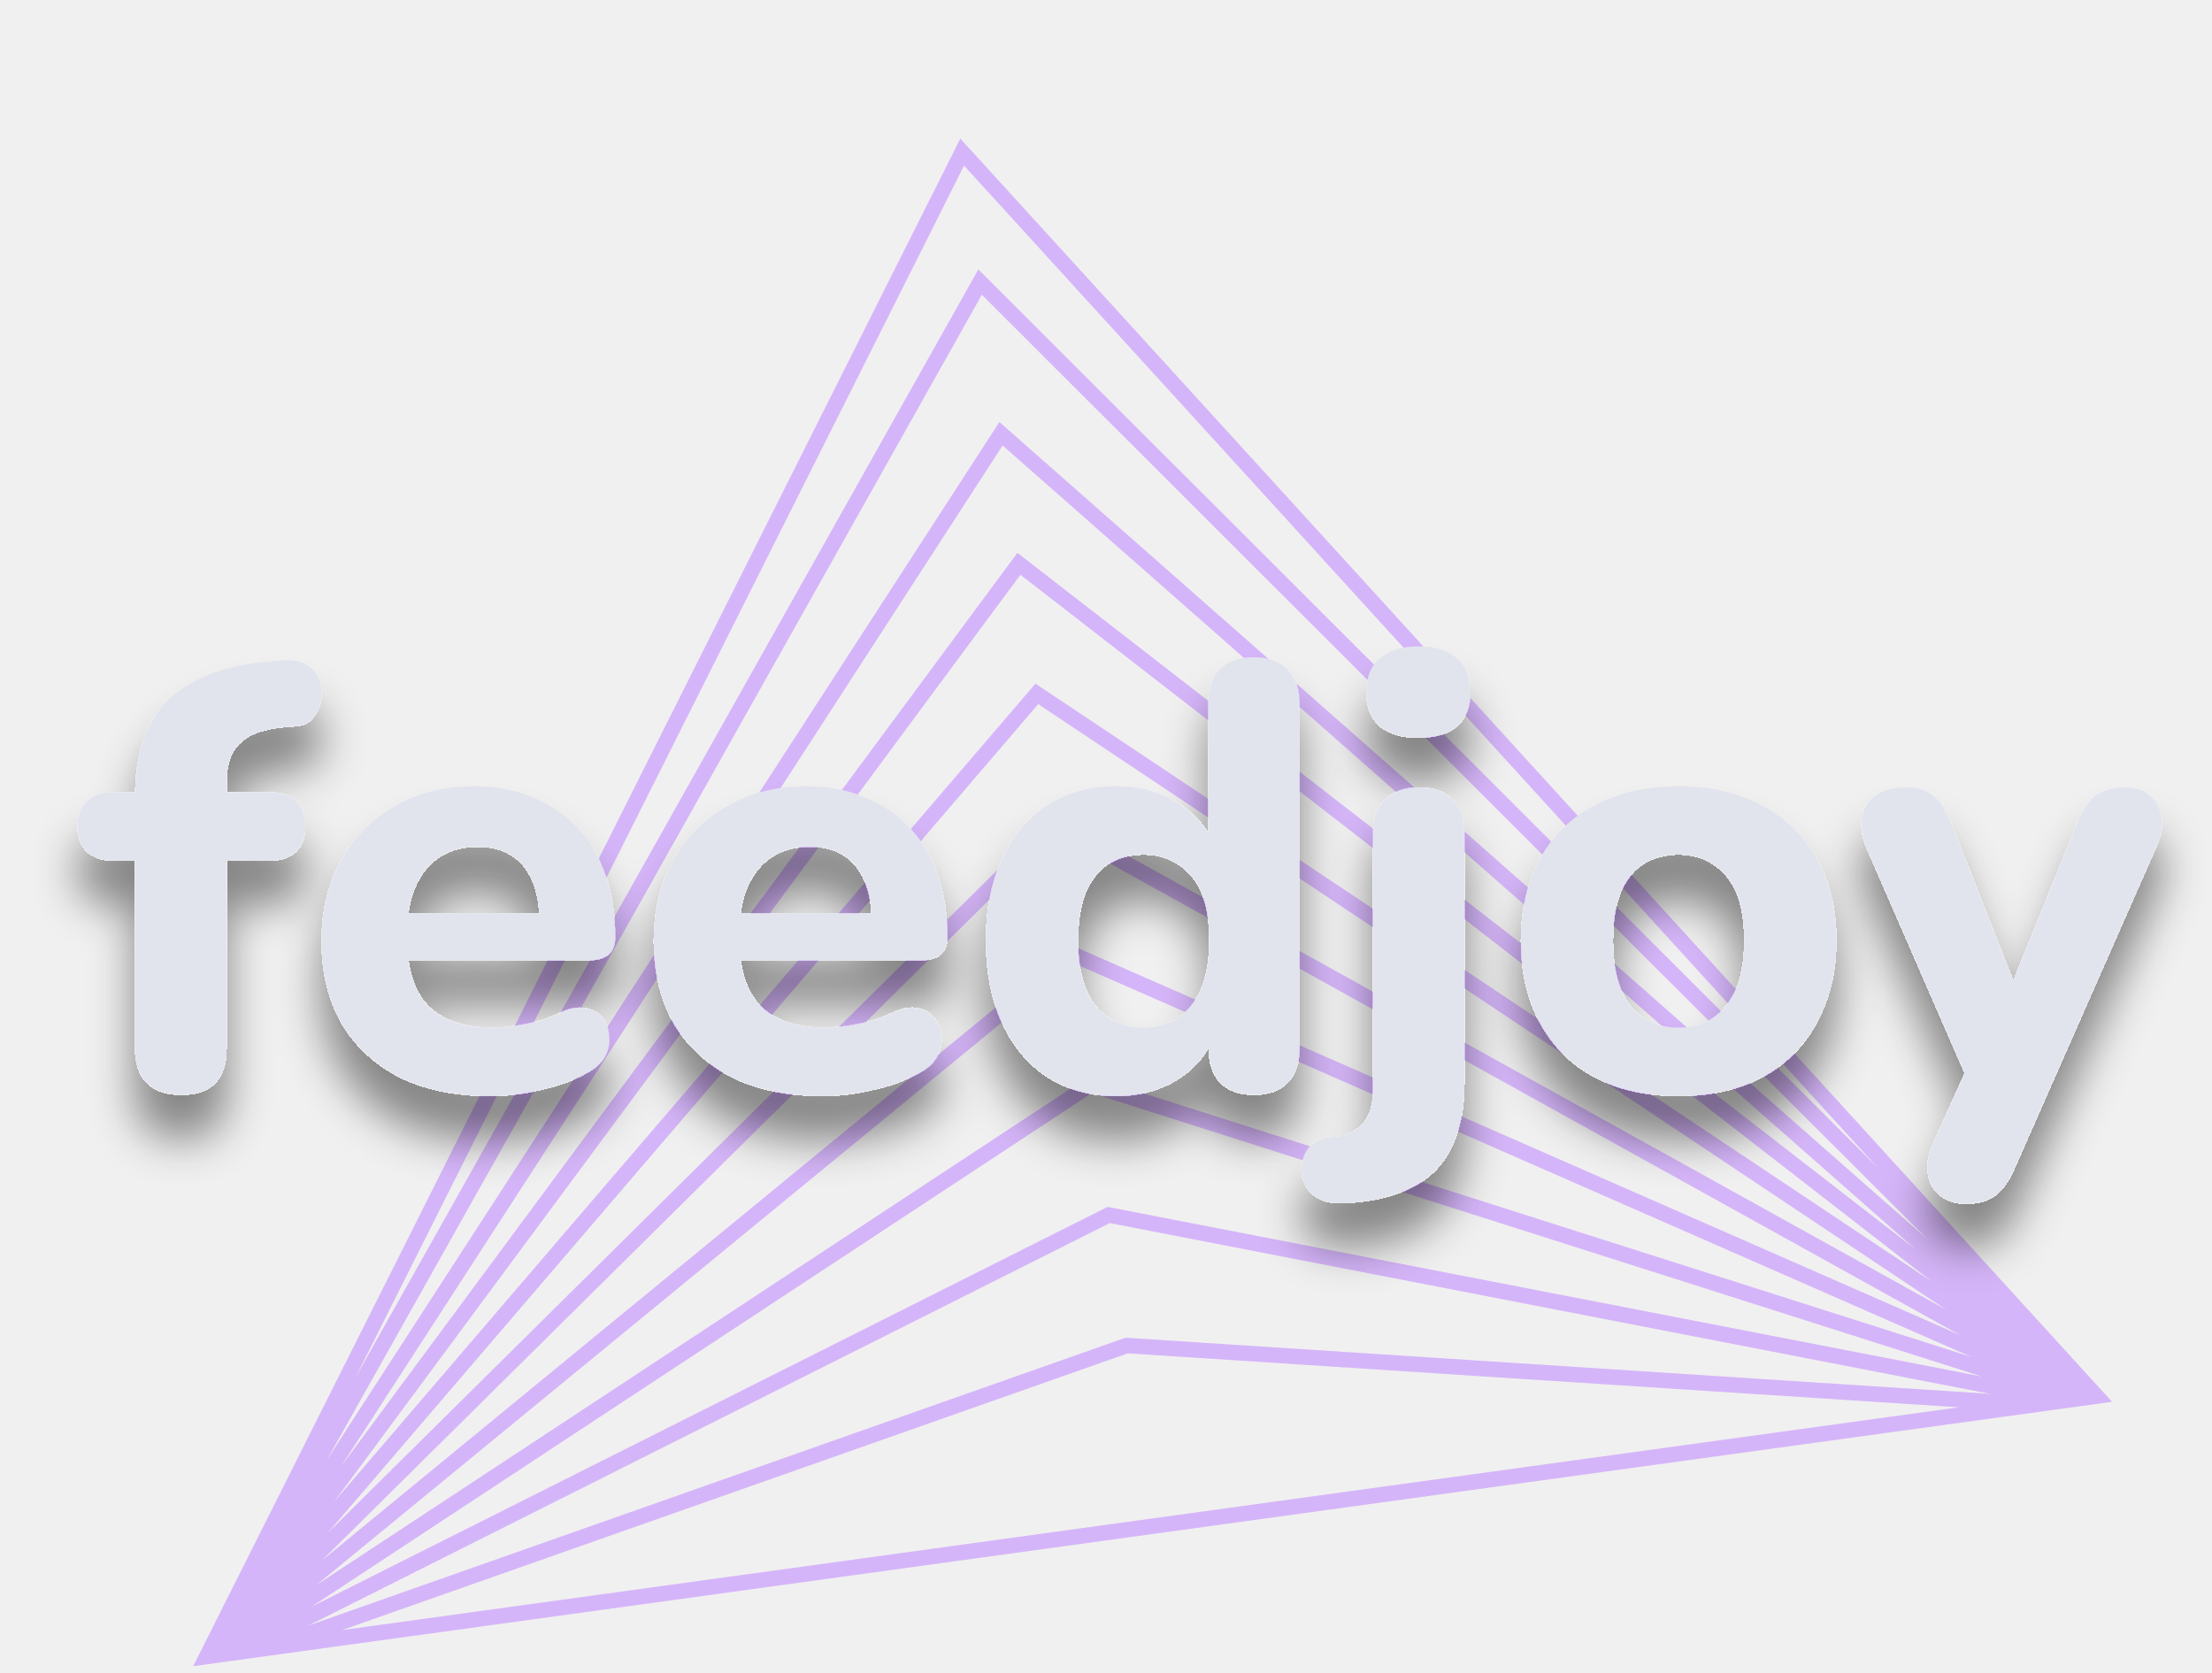
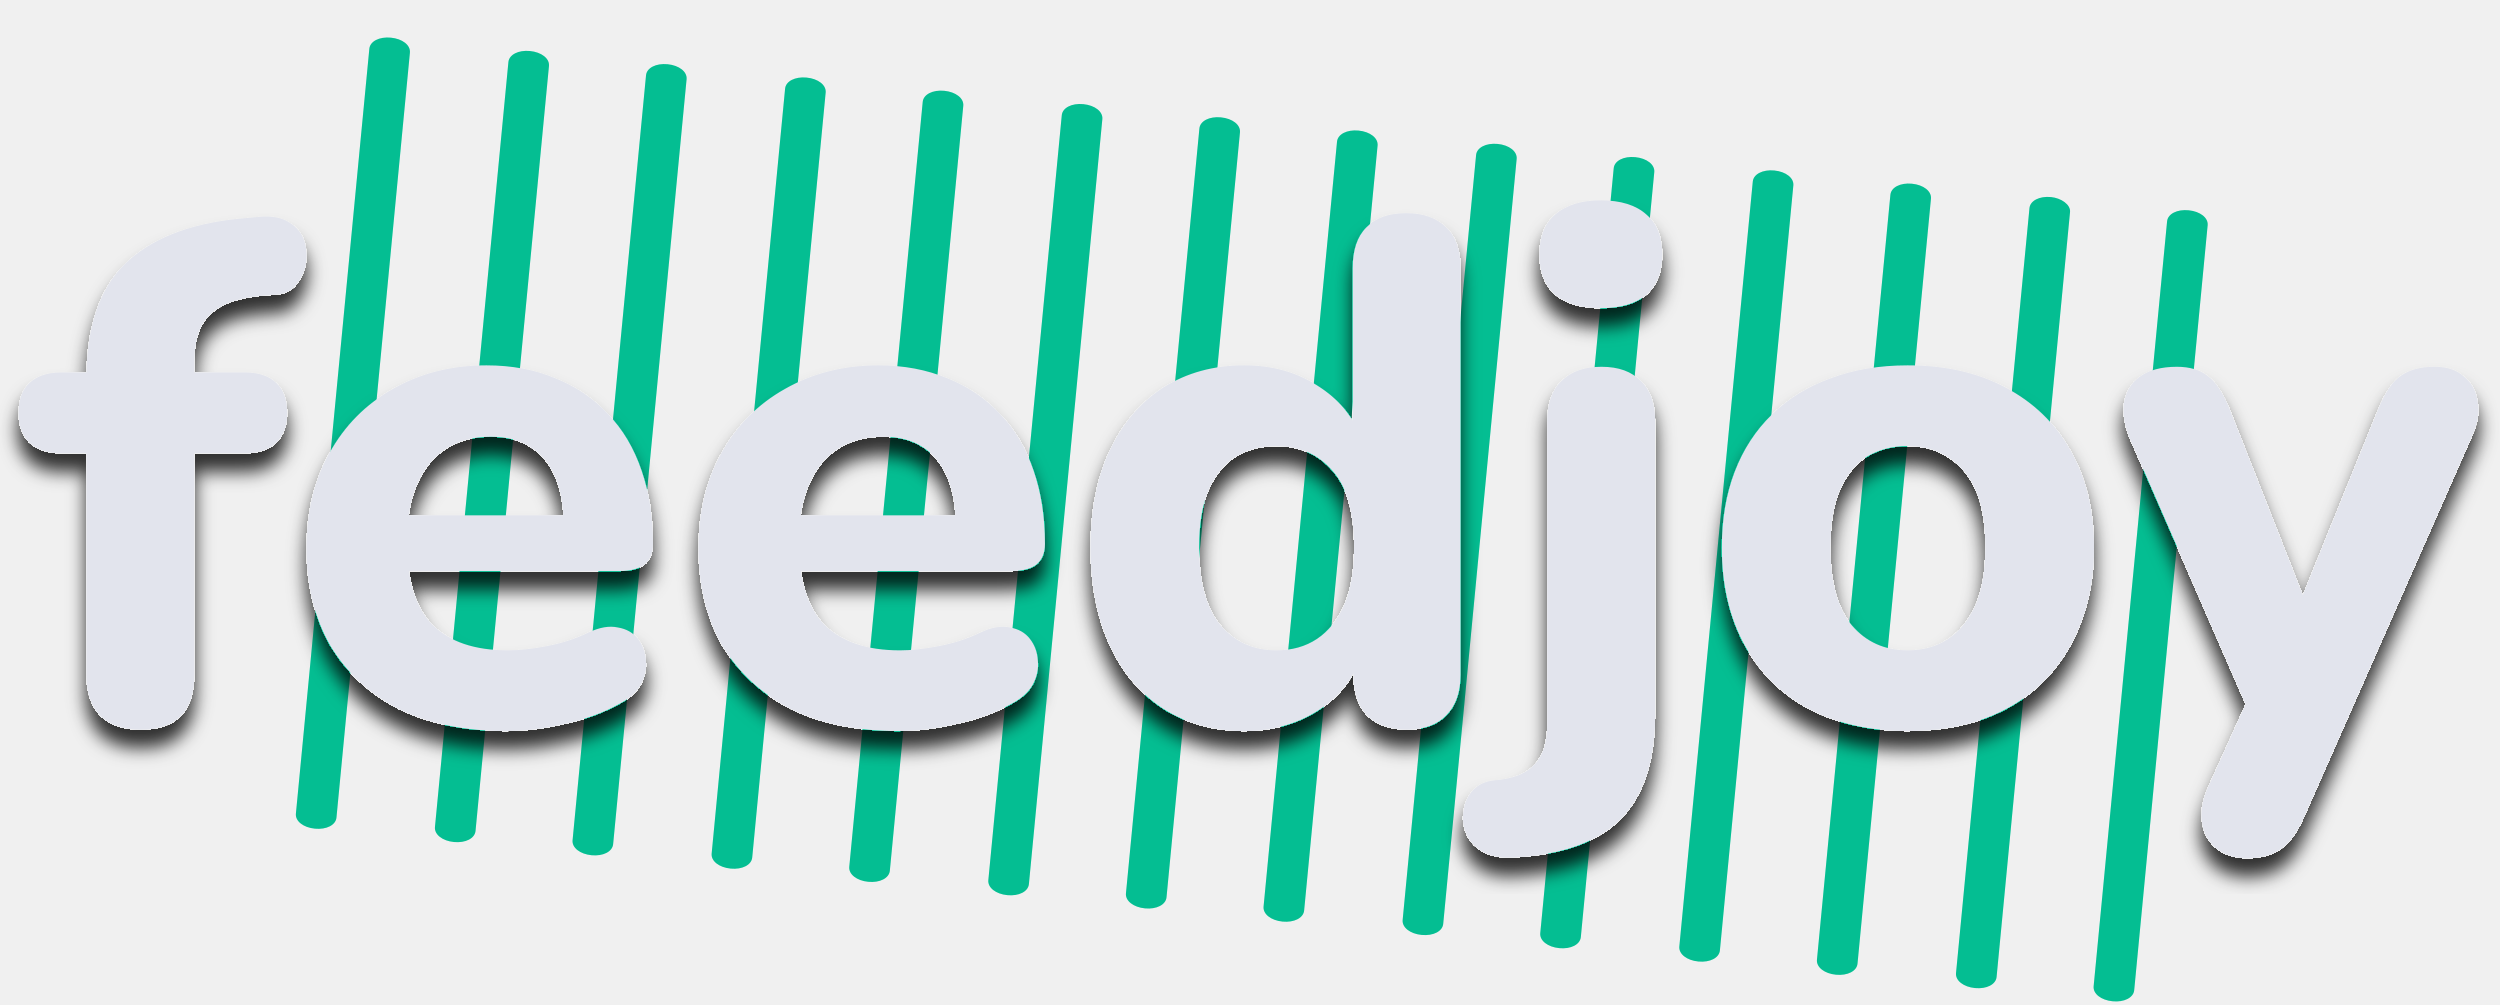
- <svg xmlns="http://www.w3.org/2000/svg" width="100%" height="100%" viewBox="0 0 201 152" fill="none">
-   <g clip-path="url(#clip0_27_7)">
-     <path fill-rule="evenodd" clip-rule="evenodd" d="M87.264 12.599L17.56 151.413L191.913 127.389L87.264 12.599ZM178.02 127.89L31.07 148.139L102.474 122.985L178.02 127.89ZM28.003 147.735L102.279 121.569L180.864 126.671L100.843 111.147L28.003 147.735ZM99.215 99.331L28.3 146.019L100.641 109.682L180.114 125.1L99.215 99.331ZM28.708 144.074L99.003 97.794L179.195 123.338L97.589 87.534L28.708 144.074ZM95.966 75.752L29.198 141.86L97.365 85.906L178.124 121.339L95.966 75.752ZM29.746 139.348L95.727 74.019L176.917 119.068L94.344 63.984L29.746 139.348ZM92.724 52.227L30.331 136.514L94.089 62.131L175.588 116.499L92.724 52.227ZM30.935 133.345L92.451 50.243L174.149 113.611L91.105 40.479L30.935 133.345ZM89.218 26.782L29.68 132.707L90.813 38.356L175.185 112.657L89.218 26.782ZM32.252 125.275L88.902 24.487L170.699 106.198L87.601 15.047L32.252 125.275Z" fill="#C58FFF" fill-opacity="0.51" />
-     <path fill-rule="evenodd" clip-rule="evenodd" d="M87.264 12.599L17.56 151.413L191.913 127.389L87.264 12.599ZM178.02 127.89L31.07 148.139L102.474 122.985L178.02 127.89ZM28.003 147.735L102.279 121.569L180.864 126.671L100.843 111.147L28.003 147.735ZM99.215 99.331L28.3 146.019L100.641 109.682L180.114 125.1L99.215 99.331ZM28.708 144.074L99.003 97.794L179.195 123.338L97.589 87.534L28.708 144.074ZM95.966 75.752L29.198 141.86L97.365 85.906L178.124 121.339L95.966 75.752ZM29.746 139.348L95.727 74.019L176.917 119.068L94.344 63.984L29.746 139.348ZM92.724 52.227L30.331 136.514L94.089 62.131L175.588 116.499L92.724 52.227ZM30.935 133.345L92.451 50.243L174.149 113.611L91.105 40.479L30.935 133.345ZM89.218 26.782L29.68 132.707L90.813 38.356L175.185 112.657L89.218 26.782ZM32.252 125.275L88.902 24.487L170.699 106.198L87.601 15.047L32.252 125.275Z" fill="#C58FFF" fill-opacity="0.2" />
+ <svg xmlns="http://www.w3.org/2000/svg" width="100%" height="100%" viewBox="0 0 560 225" fill="none">
+   <g clip-path="url(#clip0_30_815)">
+     <path d="M494.513 50.457L478.06 221.805C477.9 223.473 475.833 224.537 473.237 224.287C470.641 224.038 468.815 222.601 468.975 220.933L485.427 49.584C485.587 47.917 487.654 46.853 490.25 47.102C492.846 47.352 494.673 48.789 494.513 50.457Z" fill="#05EEB6" />
+     <path d="M494.513 50.457L478.06 221.805C477.9 223.473 475.833 224.537 473.237 224.287C470.641 224.038 468.815 222.601 468.975 220.933L485.427 49.584C485.587 47.917 487.654 46.853 490.25 47.102C492.846 47.352 494.673 48.789 494.513 50.457Z" fill="black" fill-opacity="0.2" />
+     <path d="M463.686 47.497L447.234 218.845C447.074 220.513 445.007 221.577 442.411 221.327C439.815 221.078 437.988 219.641 438.148 217.973L454.601 46.624C454.761 44.957 456.828 43.893 459.424 44.142C461.695 44.361 463.847 45.829 463.686 47.497Z" fill="#05EEB6" />
+     <path d="M463.686 47.497L447.234 218.845C447.074 220.513 445.007 221.577 442.411 221.327C439.815 221.078 437.988 219.641 438.148 217.973L454.601 46.624C454.761 44.957 456.828 43.893 459.424 44.142C461.695 44.361 463.847 45.829 463.686 47.497Z" fill="black" fill-opacity="0.2" />
+     <path d="M432.535 44.506L416.082 215.854C415.922 217.522 413.855 218.586 411.259 218.336C408.663 218.087 406.837 216.649 406.997 214.982L423.449 43.633C423.609 41.966 425.676 40.902 428.272 41.151C430.868 41.401 432.695 42.838 432.535 44.506Z" fill="#05EEB6" />
+     <path d="M432.535 44.506L416.082 215.854C415.922 217.522 413.855 218.586 411.259 218.336C408.663 218.087 406.837 216.649 406.997 214.982L423.449 43.633C423.609 41.966 425.676 40.902 428.272 41.151C430.868 41.401 432.695 42.838 432.535 44.506Z" fill="black" fill-opacity="0.2" />
+     <path d="M401.708 41.546L385.256 212.894C385.096 214.562 383.029 215.626 380.433 215.376C377.837 215.127 376.01 213.689 376.17 212.022L392.623 40.673C392.783 39.006 394.85 37.942 397.446 38.191C400.042 38.441 401.869 39.878 401.708 41.546Z" fill="#05EEB6" />
+     <path d="M401.708 41.546L385.256 212.894C385.096 214.562 383.029 215.626 380.433 215.376C377.837 215.127 376.01 213.689 376.17 212.022L392.623 40.673C392.783 39.006 394.85 37.942 397.446 38.191C400.042 38.441 401.869 39.878 401.708 41.546Z" fill="black" fill-opacity="0.2" />
+     <path d="M370.558 38.555L354.106 209.903C353.946 211.571 351.879 212.635 349.283 212.385C346.687 212.136 344.86 210.699 345.02 209.031L361.473 37.682C361.633 36.015 363.7 34.951 366.296 35.2C368.892 35.45 370.719 36.887 370.558 38.555Z" fill="#05EEB6" />
+     <path d="M370.558 38.555L354.106 209.903C353.946 211.571 351.879 212.635 349.283 212.385C346.687 212.136 344.86 210.699 345.02 209.031L361.473 37.682C361.633 36.015 363.7 34.951 366.296 35.2C368.892 35.45 370.719 36.887 370.558 38.555Z" fill="black" fill-opacity="0.2" />
+     <path d="M339.732 35.595L323.279 206.943C323.119 208.611 321.052 209.675 318.456 209.425C315.86 209.176 314.033 207.739 314.193 206.071L330.646 34.722C330.806 33.055 332.873 31.991 335.469 32.24C338.065 32.49 339.892 33.927 339.732 35.595Z" fill="#05EEB6" />
+     <path d="M339.732 35.595L323.279 206.943C323.119 208.611 321.052 209.675 318.456 209.425C315.86 209.176 314.033 207.739 314.193 206.071L330.646 34.722C330.806 33.055 332.873 31.991 335.469 32.24C338.065 32.49 339.892 33.927 339.732 35.595Z" fill="black" fill-opacity="0.2" />
+     <path d="M308.579 32.604L292.126 203.952C291.966 205.62 289.899 206.684 287.303 206.434C284.707 206.185 282.88 204.747 283.04 203.08L299.493 31.731C299.653 30.064 301.72 29 304.316 29.249C306.912 29.498 308.739 30.936 308.579 32.604Z" fill="#05EEB6" />
+     <path d="M308.579 32.604L292.126 203.952C291.966 205.62 289.899 206.684 287.303 206.434C284.707 206.185 282.88 204.747 283.04 203.08L299.493 31.731C299.653 30.064 301.72 29 304.316 29.249C306.912 29.498 308.739 30.936 308.579 32.604Z" fill="black" fill-opacity="0.2" />
+     <path d="M277.752 29.644L261.299 200.992C261.139 202.66 259.072 203.724 256.476 203.474C253.88 203.225 252.053 201.787 252.213 200.12L268.666 28.771C268.826 27.104 270.893 26.04 273.489 26.289C276.085 26.538 277.912 27.976 277.752 29.644Z" fill="#05EEB6" />
+     <path d="M277.752 29.644L261.299 200.992C261.139 202.66 259.072 203.724 256.476 203.474C253.88 203.225 252.053 201.787 252.213 200.12L268.666 28.771C268.826 27.104 270.893 26.04 273.489 26.289C276.085 26.538 277.912 27.976 277.752 29.644Z" fill="black" fill-opacity="0.2" />
+     <path d="M246.925 26.684L230.473 198.032C230.312 199.7 228.245 200.764 225.649 200.514C223.054 200.265 221.227 198.827 221.387 197.16L237.839 25.811C238 24.144 240.067 23.08 242.663 23.329C245.258 23.578 247.085 25.016 246.925 26.684Z" fill="#05EEB6" />
+     <path d="M246.925 26.684L230.473 198.032C230.312 199.7 228.245 200.764 225.649 200.514C223.054 200.265 221.227 198.827 221.387 197.16L237.839 25.811C238 24.144 240.067 23.08 242.663 23.329C245.258 23.578 247.085 25.016 246.925 26.684Z" fill="black" fill-opacity="0.2" />
+     <path d="M215.775 23.693L199.323 195.041C199.163 196.709 197.095 197.773 194.5 197.523C191.904 197.274 190.077 195.836 190.237 194.169L206.69 22.82C206.85 21.153 208.917 20.089 211.513 20.338C214.109 20.588 215.935 22.025 215.775 23.693Z" fill="#05EEB6" />
+     <path d="M215.775 23.693L199.323 195.041C199.163 196.709 197.095 197.773 194.5 197.523C191.904 197.274 190.077 195.836 190.237 194.169L206.69 22.82C206.85 21.153 208.917 20.089 211.513 20.338C214.109 20.588 215.935 22.025 215.775 23.693Z" fill="black" fill-opacity="0.2" />
+     <path d="M184.949 20.733L168.496 192.081C168.336 193.749 166.269 194.813 163.673 194.563C161.077 194.314 159.25 192.877 159.41 191.209L175.863 19.86C176.023 18.193 178.09 17.129 180.686 17.378C183.282 17.628 185.109 19.065 184.949 20.733Z" fill="#05EEB6" />
+     <path d="M184.949 20.733L168.496 192.081C168.336 193.749 166.269 194.813 163.673 194.563C161.077 194.314 159.25 192.877 159.41 191.209L175.863 19.86C176.023 18.193 178.09 17.129 180.686 17.378C183.282 17.628 185.109 19.065 184.949 20.733Z" fill="black" fill-opacity="0.2" />
+     <path d="M153.796 17.742L137.343 189.09C137.183 190.758 135.116 191.821 132.52 191.572C129.924 191.323 128.097 189.885 128.257 188.218L144.71 16.869C144.87 15.202 146.937 14.138 149.533 14.387C152.129 14.636 153.956 16.074 153.796 17.742Z" fill="#05EEB6" />
+     <path d="M153.796 17.742L137.343 189.09C137.183 190.758 135.116 191.821 132.52 191.572C129.924 191.323 128.097 189.885 128.257 188.218L144.71 16.869C144.87 15.202 146.937 14.138 149.533 14.387C152.129 14.636 153.956 16.074 153.796 17.742Z" fill="black" fill-opacity="0.2" />
+     <path d="M122.969 14.782L106.516 186.13C106.356 187.798 104.289 188.862 101.693 188.612C99.097 188.363 97.27 186.925 97.43 185.258L113.883 13.909C114.043 12.242 116.11 11.178 118.706 11.427C121.302 11.676 123.129 13.114 122.969 14.782Z" fill="#05EEB6" />
+     <path d="M122.969 14.782L106.516 186.13C106.356 187.798 104.289 188.862 101.693 188.612C99.097 188.363 97.27 186.925 97.43 185.258L113.883 13.909C114.043 12.242 116.11 11.178 118.706 11.427C121.302 11.676 123.129 13.114 122.969 14.782Z" fill="black" fill-opacity="0.2" />
+     <path d="M91.819 11.791L75.366 183.139C75.206 184.807 73.139 185.871 70.543 185.621C67.947 185.372 66.12 183.934 66.28 182.267L82.733 10.918C82.893 9.251 84.96 8.187 87.556 8.436C90.152 8.685 91.979 10.123 91.819 11.791Z" fill="#05EEB6" />
+     <path d="M91.819 11.791L75.366 183.139C75.206 184.807 73.139 185.871 70.543 185.621C67.947 185.372 66.12 183.934 66.28 182.267L82.733 10.918C82.893 9.251 84.96 8.187 87.556 8.436C90.152 8.685 91.979 10.123 91.819 11.791Z" fill="black" fill-opacity="0.2" />
  </g>
-   <g filter="url(#filter0_d_27_7)">
-     <path d="M16.46 99.495C15.103 99.495 14.058 99.128 13.325 98.395C12.628 97.662 12.28 96.617 12.28 95.26V78.21H10.3C9.273 78.21 8.467 77.935 7.88 77.385C7.33 76.835 7.055 76.083 7.055 75.13C7.055 74.103 7.33 73.333 7.88 72.82C8.467 72.27 9.273 71.995 10.3 71.995H14.7L12.28 74.195V72.49C12.28 68.567 13.252 65.633 15.195 63.69C17.175 61.747 20.072 60.573 23.885 60.17L25.645 60.005C26.598 59.932 27.35 60.078 27.9 60.445C28.487 60.812 28.872 61.288 29.055 61.875C29.238 62.462 29.275 63.067 29.165 63.69C29.055 64.277 28.798 64.808 28.395 65.285C28.028 65.725 27.515 65.963 26.855 66L26.085 66.055C24.105 66.202 22.693 66.678 21.85 67.485C21.007 68.255 20.585 69.447 20.585 71.06V72.93L19.54 71.995H24.49C25.553 71.995 26.36 72.27 26.91 72.82C27.46 73.333 27.735 74.103 27.735 75.13C27.735 76.083 27.46 76.835 26.91 77.385C26.36 77.935 25.553 78.21 24.49 78.21H20.585V95.26C20.585 98.083 19.21 99.495 16.46 99.495ZM44.571 99.605C41.381 99.605 38.631 99.037 36.321 97.9C34.048 96.727 32.288 95.095 31.041 93.005C29.831 90.878 29.226 88.385 29.226 85.525C29.226 82.738 29.813 80.3 30.986 78.21C32.16 76.083 33.791 74.433 35.881 73.26C38.008 72.05 40.41 71.445 43.086 71.445C45.03 71.445 46.79 71.775 48.366 72.435C49.943 73.058 51.3 73.975 52.436 75.185C53.573 76.358 54.435 77.807 55.021 79.53C55.608 81.217 55.901 83.105 55.901 85.195C55.901 85.892 55.681 86.423 55.241 86.79C54.801 87.12 54.16 87.285 53.316 87.285H36.046V82.995H49.906L49.026 83.765C49.026 82.262 48.806 81.015 48.366 80.025C47.926 78.998 47.285 78.228 46.441 77.715C45.635 77.202 44.626 76.945 43.416 76.945C42.06 76.945 40.905 77.257 39.951 77.88C38.998 78.503 38.265 79.402 37.751 80.575C37.238 81.748 36.981 83.16 36.981 84.81V85.25C36.981 88.037 37.623 90.09 38.906 91.41C40.226 92.73 42.17 93.39 44.736 93.39C45.616 93.39 46.625 93.28 47.761 93.06C48.898 92.84 49.961 92.492 50.951 92.015C51.795 91.612 52.546 91.483 53.206 91.63C53.866 91.74 54.38 92.033 54.746 92.51C55.113 92.987 55.315 93.537 55.351 94.16C55.425 94.783 55.296 95.407 54.966 96.03C54.636 96.617 54.086 97.112 53.316 97.515C52.07 98.212 50.658 98.725 49.081 99.055C47.541 99.422 46.038 99.605 44.571 99.605ZM74.757 99.605C71.567 99.605 68.817 99.037 66.507 97.9C64.234 96.727 62.474 95.095 61.227 93.005C60.017 90.878 59.412 88.385 59.412 85.525C59.412 82.738 59.999 80.3 61.172 78.21C62.345 76.083 63.977 74.433 66.067 73.26C68.194 72.05 70.595 71.445 73.272 71.445C75.215 71.445 76.975 71.775 78.552 72.435C80.129 73.058 81.485 73.975 82.622 75.185C83.759 76.358 84.62 77.807 85.207 79.53C85.794 81.217 86.087 83.105 86.087 85.195C86.087 85.892 85.867 86.423 85.427 86.79C84.987 87.12 84.345 87.285 83.502 87.285H66.232V82.995H80.092L79.212 83.765C79.212 82.262 78.992 81.015 78.552 80.025C78.112 78.998 77.47 78.228 76.627 77.715C75.82 77.202 74.812 76.945 73.602 76.945C72.245 76.945 71.09 77.257 70.137 77.88C69.184 78.503 68.45 79.402 67.937 80.575C67.424 81.748 67.167 83.16 67.167 84.81V85.25C67.167 88.037 67.809 90.09 69.092 91.41C70.412 92.73 72.355 93.39 74.922 93.39C75.802 93.39 76.81 93.28 77.947 93.06C79.084 92.84 80.147 92.492 81.137 92.015C81.98 91.612 82.732 91.483 83.392 91.63C84.052 91.74 84.565 92.033 84.932 92.51C85.299 92.987 85.5 93.537 85.537 94.16C85.61 94.783 85.482 95.407 85.152 96.03C84.822 96.617 84.272 97.112 83.502 97.515C82.255 98.212 80.844 98.725 79.267 99.055C77.727 99.422 76.224 99.605 74.757 99.605ZM101.423 99.605C99.076 99.605 97.004 99.037 95.207 97.9C93.448 96.763 92.073 95.132 91.082 93.005C90.093 90.878 89.597 88.367 89.597 85.47C89.597 82.573 90.093 80.08 91.082 77.99C92.073 75.9 93.448 74.287 95.207 73.15C97.004 72.013 99.076 71.445 101.423 71.445C103.549 71.445 105.419 71.958 107.033 72.985C108.683 74.012 109.801 75.35 110.388 77H109.783V63.965C109.783 62.572 110.131 61.527 110.828 60.83C111.524 60.097 112.551 59.73 113.908 59.73C115.228 59.73 116.254 60.097 116.988 60.83C117.721 61.527 118.088 62.572 118.088 63.965V95.26C118.088 96.617 117.721 97.662 116.988 98.395C116.291 99.128 115.283 99.495 113.963 99.495C112.643 99.495 111.616 99.128 110.883 98.395C110.186 97.662 109.838 96.617 109.838 95.26V91.52L110.443 93.665C109.929 95.462 108.829 96.91 107.143 98.01C105.493 99.073 103.586 99.605 101.423 99.605ZM103.898 93.39C105.108 93.39 106.153 93.097 107.033 92.51C107.913 91.923 108.609 91.062 109.123 89.925C109.636 88.752 109.893 87.267 109.893 85.47C109.893 82.793 109.343 80.832 108.243 79.585C107.143 78.302 105.694 77.66 103.898 77.66C102.724 77.66 101.679 77.935 100.763 78.485C99.882 79.035 99.186 79.897 98.672 81.07C98.196 82.207 97.957 83.673 97.957 85.47C97.957 88.147 98.507 90.145 99.608 91.465C100.708 92.748 102.138 93.39 103.898 93.39ZM122.067 109.34C121.077 109.377 120.289 109.212 119.702 108.845C119.115 108.478 118.712 108.002 118.492 107.415C118.272 106.865 118.217 106.297 118.327 105.71C118.4 105.123 118.639 104.61 119.042 104.17C119.445 103.73 119.995 103.473 120.692 103.4C122.122 103.29 123.149 102.887 123.772 102.19C124.432 101.53 124.762 100.503 124.762 99.11V75.735C124.762 74.378 125.129 73.352 125.862 72.655C126.595 71.922 127.622 71.555 128.942 71.555C130.262 71.555 131.27 71.922 131.967 72.655C132.7 73.352 133.067 74.378 133.067 75.735V98.34C133.067 100.76 132.664 102.758 131.857 104.335C131.087 105.912 129.895 107.103 128.282 107.91C126.669 108.753 124.597 109.23 122.067 109.34ZM128.887 67.045C127.384 67.045 126.21 66.697 125.367 66C124.56 65.267 124.157 64.24 124.157 62.92C124.157 61.563 124.56 60.537 125.367 59.84C126.21 59.107 127.384 58.74 128.887 58.74C130.427 58.74 131.6 59.107 132.407 59.84C133.214 60.537 133.617 61.563 133.617 62.92C133.617 64.24 133.214 65.267 132.407 66C131.6 66.697 130.427 67.045 128.887 67.045ZM152.506 99.605C149.609 99.605 147.079 99.037 144.916 97.9C142.789 96.763 141.139 95.132 139.966 93.005C138.793 90.878 138.206 88.367 138.206 85.47C138.206 83.307 138.536 81.363 139.196 79.64C139.856 77.917 140.809 76.45 142.056 75.24C143.339 73.993 144.861 73.058 146.621 72.435C148.381 71.775 150.343 71.445 152.506 71.445C155.403 71.445 157.914 72.013 160.041 73.15C162.204 74.287 163.873 75.9 165.046 77.99C166.256 80.08 166.861 82.573 166.861 85.47C166.861 87.67 166.513 89.632 165.816 91.355C165.156 93.078 164.203 94.563 162.956 95.81C161.709 97.057 160.188 98.01 158.391 98.67C156.631 99.293 154.669 99.605 152.506 99.605ZM152.506 93.39C153.716 93.39 154.761 93.097 155.641 92.51C156.521 91.923 157.218 91.062 157.731 89.925C158.244 88.752 158.501 87.267 158.501 85.47C158.501 82.793 157.951 80.832 156.851 79.585C155.751 78.302 154.303 77.66 152.506 77.66C151.333 77.66 150.288 77.935 149.371 78.485C148.491 79.035 147.794 79.897 147.281 81.07C146.804 82.207 146.566 83.673 146.566 85.47C146.566 88.147 147.116 90.145 148.216 91.465C149.316 92.748 150.746 93.39 152.506 93.39ZM178.639 109.395C177.686 109.395 176.897 109.138 176.274 108.625C175.651 108.112 175.284 107.433 175.174 106.59C175.064 105.783 175.211 104.922 175.614 104.005L179.299 95.865V99.275L169.564 76.945C169.197 75.992 169.069 75.112 169.179 74.305C169.326 73.462 169.729 72.802 170.389 72.325C171.086 71.812 172.039 71.555 173.249 71.555C174.239 71.555 175.027 71.793 175.614 72.27C176.237 72.71 176.806 73.572 177.319 74.855L183.809 91.355H182.049L188.759 74.8C189.272 73.553 189.841 72.71 190.464 72.27C191.124 71.793 192.004 71.555 193.104 71.555C194.057 71.555 194.809 71.812 195.359 72.325C195.946 72.802 196.294 73.443 196.404 74.25C196.551 75.057 196.404 75.937 195.964 76.89L183.039 106.205C182.489 107.452 181.866 108.295 181.169 108.735C180.509 109.175 179.666 109.395 178.639 109.395Z" fill="#E2E4ED" />
+   <g filter="url(#filter0_d_30_815)">
+     <path d="M31.52 163.44C27.573 163.44 24.533 162.373 22.4 160.24C20.373 158.107 19.36 155.067 19.36 151.12V101.52H13.6C10.613 101.52 8.267 100.72 6.56 99.12C4.96 97.52 4.16 95.333 4.16 92.56C4.16 89.573 4.96 87.333 6.56 85.84C8.267 84.24 10.613 83.44 13.6 83.44H26.4L19.36 89.84V84.88C19.36 73.467 22.187 64.933 27.84 59.28C33.6 53.627 42.027 50.213 53.12 49.04L58.24 48.56C61.013 48.347 63.2 48.773 64.8 49.84C66.507 50.907 67.627 52.293 68.16 54C68.693 55.707 68.8 57.467 68.48 59.28C68.16 60.987 67.413 62.533 66.24 63.92C65.173 65.2 63.68 65.893 61.76 66L59.52 66.16C53.76 66.587 49.653 67.973 47.2 70.32C44.747 72.56 43.52 76.027 43.52 80.72V86.16L40.48 83.44H54.88C57.973 83.44 60.32 84.24 61.92 85.84C63.52 87.333 64.32 89.573 64.32 92.56C64.32 95.333 63.52 97.52 61.92 99.12C60.32 100.72 57.973 101.52 54.88 101.52H43.52V151.12C43.52 159.333 39.52 163.44 31.52 163.44ZM113.299 163.76C104.019 163.76 96.019 162.107 89.299 158.8C82.685 155.387 77.565 150.64 73.939 144.56C70.419 138.373 68.659 131.12 68.659 122.8C68.659 114.693 70.365 107.6 73.779 101.52C77.192 95.333 81.939 90.533 88.019 87.12C94.205 83.6 101.192 81.84 108.979 81.84C114.632 81.84 119.752 82.8 124.339 84.72C128.925 86.533 132.872 89.2 136.179 92.72C139.485 96.133 141.992 100.347 143.699 105.36C145.405 110.267 146.259 115.76 146.259 121.84C146.259 123.867 145.619 125.413 144.339 126.48C143.059 127.44 141.192 127.92 138.739 127.92H88.499V115.44H128.819L126.259 117.68C126.259 113.307 125.619 109.68 124.339 106.8C123.059 103.813 121.192 101.573 118.739 100.08C116.392 98.587 113.459 97.84 109.939 97.84C105.992 97.84 102.632 98.747 99.859 100.56C97.085 102.373 94.952 104.987 93.459 108.4C91.965 111.813 91.219 115.92 91.219 120.72V122C91.219 130.107 93.085 136.08 96.819 139.92C100.659 143.76 106.312 145.68 113.779 145.68C116.339 145.68 119.272 145.36 122.579 144.72C125.885 144.08 128.979 143.067 131.859 141.68C134.312 140.507 136.499 140.133 138.419 140.56C140.339 140.88 141.832 141.733 142.899 143.12C143.965 144.507 144.552 146.107 144.659 147.92C144.872 149.733 144.499 151.547 143.539 153.36C142.579 155.067 140.979 156.507 138.739 157.68C135.112 159.707 131.005 161.2 126.419 162.16C121.939 163.227 117.565 163.76 113.299 163.76ZM201.111 163.76C191.831 163.76 183.831 162.107 177.111 158.8C170.498 155.387 165.378 150.64 161.751 144.56C158.231 138.373 156.471 131.12 156.471 122.8C156.471 114.693 158.178 107.6 161.591 101.52C165.005 95.333 169.751 90.533 175.831 87.12C182.018 83.6 189.005 81.84 196.791 81.84C202.445 81.84 207.565 82.8 212.151 84.72C216.738 86.533 220.685 89.2 223.991 92.72C227.298 96.133 229.805 100.347 231.511 105.36C233.218 110.267 234.071 115.76 234.071 121.84C234.071 123.867 233.431 125.413 232.151 126.48C230.871 127.44 229.005 127.92 226.551 127.92H176.311V115.44H216.631L214.071 117.68C214.071 113.307 213.431 109.68 212.151 106.8C210.871 103.813 209.005 101.573 206.551 100.08C204.205 98.587 201.271 97.84 197.751 97.84C193.805 97.84 190.445 98.747 187.671 100.56C184.898 102.373 182.765 104.987 181.271 108.4C179.778 111.813 179.031 115.92 179.031 120.72V122C179.031 130.107 180.898 136.08 184.631 139.92C188.471 143.76 194.125 145.68 201.591 145.68C204.151 145.68 207.085 145.36 210.391 144.72C213.698 144.08 216.791 143.067 219.671 141.68C222.125 140.507 224.311 140.133 226.231 140.56C228.151 140.88 229.645 141.733 230.711 143.12C231.778 144.507 232.365 146.107 232.471 147.92C232.685 149.733 232.311 151.547 231.351 153.36C230.391 155.067 228.791 156.507 226.551 157.68C222.925 159.707 218.818 161.2 214.231 162.16C209.751 163.227 205.378 163.76 201.111 163.76ZM278.684 163.76C271.857 163.76 265.83 162.107 260.604 158.8C255.484 155.493 251.484 150.747 248.604 144.56C245.724 138.373 244.284 131.067 244.284 122.64C244.284 114.213 245.724 106.96 248.604 100.88C251.484 94.8 255.484 90.107 260.604 86.8C265.83 83.493 271.857 81.84 278.684 81.84C284.87 81.84 290.31 83.333 295.004 86.32C299.804 89.307 303.057 93.2 304.764 98H303.004V60.08C303.004 56.027 304.017 52.987 306.044 50.96C308.07 48.827 311.057 47.76 315.004 47.76C318.844 47.76 321.83 48.827 323.964 50.96C326.097 52.987 327.164 56.027 327.164 60.08V151.12C327.164 155.067 326.097 158.107 323.964 160.24C321.937 162.373 319.004 163.44 315.164 163.44C311.324 163.44 308.337 162.373 306.204 160.24C304.177 158.107 303.164 155.067 303.164 151.12V140.24L304.924 146.48C303.43 151.707 300.23 155.92 295.324 159.12C290.524 162.213 284.977 163.76 278.684 163.76ZM285.884 145.68C289.404 145.68 292.444 144.827 295.004 143.12C297.564 141.413 299.59 138.907 301.084 135.6C302.577 132.187 303.324 127.867 303.324 122.64C303.324 114.853 301.724 109.147 298.524 105.52C295.324 101.787 291.11 99.92 285.884 99.92C282.47 99.92 279.43 100.72 276.764 102.32C274.204 103.92 272.177 106.427 270.684 109.84C269.297 113.147 268.604 117.413 268.604 122.64C268.604 130.427 270.204 136.24 273.404 140.08C276.604 143.813 280.764 145.68 285.884 145.68ZM338.74 192.08C335.86 192.187 333.567 191.707 331.86 190.64C330.153 189.573 328.98 188.187 328.34 186.48C327.7 184.88 327.54 183.227 327.86 181.52C328.073 179.813 328.767 178.32 329.94 177.04C331.113 175.76 332.713 175.013 334.74 174.8C338.9 174.48 341.887 173.307 343.7 171.28C345.62 169.36 346.58 166.373 346.58 162.32V94.32C346.58 90.373 347.647 87.387 349.78 85.36C351.913 83.227 354.9 82.16 358.74 82.16C362.58 82.16 365.513 83.227 367.54 85.36C369.673 87.387 370.74 90.373 370.74 94.32V160.08C370.74 167.12 369.567 172.933 367.22 177.52C364.98 182.107 361.513 185.573 356.82 187.92C352.127 190.373 346.1 191.76 338.74 192.08ZM358.58 69.04C354.207 69.04 350.793 68.027 348.34 66C345.993 63.867 344.82 60.88 344.82 57.04C344.82 53.093 345.993 50.107 348.34 48.08C350.793 45.947 354.207 44.88 358.58 44.88C363.06 44.88 366.473 45.947 368.82 48.08C371.167 50.107 372.34 53.093 372.34 57.04C372.34 60.88 371.167 63.867 368.82 66C366.473 68.027 363.06 69.04 358.58 69.04ZM427.29 163.76C418.863 163.76 411.503 162.107 405.21 158.8C399.023 155.493 394.223 150.747 390.81 144.56C387.397 138.373 385.69 131.067 385.69 122.64C385.69 116.347 386.65 110.693 388.57 105.68C390.49 100.667 393.263 96.4 396.89 92.88C400.623 89.253 405.05 86.533 410.17 84.72C415.29 82.8 420.997 81.84 427.29 81.84C435.717 81.84 443.023 83.493 449.21 86.8C455.503 90.107 460.357 94.8 463.77 100.88C467.29 106.96 469.05 114.213 469.05 122.64C469.05 129.04 468.037 134.747 466.01 139.76C464.09 144.773 461.317 149.093 457.69 152.72C454.063 156.347 449.637 159.12 444.41 161.04C439.29 162.853 433.583 163.76 427.29 163.76ZM427.29 145.68C430.81 145.68 433.85 144.827 436.41 143.12C438.97 141.413 440.997 138.907 442.49 135.6C443.983 132.187 444.73 127.867 444.73 122.64C444.73 114.853 443.13 109.147 439.93 105.52C436.73 101.787 432.517 99.92 427.29 99.92C423.877 99.92 420.837 100.72 418.17 102.32C415.61 103.92 413.583 106.427 412.09 109.84C410.703 113.147 410.01 117.413 410.01 122.64C410.01 130.427 411.61 136.24 414.81 140.08C418.01 143.813 422.17 145.68 427.29 145.68ZM503.314 192.24C500.54 192.24 498.247 191.493 496.434 190C494.62 188.507 493.554 186.533 493.234 184.08C492.914 181.733 493.34 179.227 494.514 176.56L505.234 152.88V162.8L476.914 97.84C475.847 95.067 475.474 92.507 475.794 90.16C476.22 87.707 477.394 85.787 479.314 84.4C481.34 82.907 484.114 82.16 487.634 82.16C490.514 82.16 492.807 82.853 494.514 84.24C496.327 85.52 497.98 88.027 499.474 91.76L518.354 139.76H513.234L532.754 91.6C534.247 87.973 535.9 85.52 537.714 84.24C539.634 82.853 542.194 82.16 545.394 82.16C548.167 82.16 550.354 82.907 551.954 84.4C553.66 85.787 554.674 87.653 554.994 90C555.42 92.347 554.994 94.907 553.714 97.68L516.114 182.96C514.514 186.587 512.7 189.04 510.674 190.32C508.754 191.6 506.3 192.24 503.314 192.24Z" fill="#E2E4ED" />
  </g>
  <defs>
-     <filter id="filter0_d_27_7" x="3.055" y="58.74" width="197.569" height="58.655" filterUnits="userSpaceOnUse" color-interpolation-filters="sRGB">
+     <filter id="filter0_d_30_815" x="0.16" y="44.88" width="559.474" height="155.36" filterUnits="userSpaceOnUse" color-interpolation-filters="sRGB">
      <feFlood flood-opacity="0" result="BackgroundImageFix" />
      <feColorMatrix in="SourceAlpha" type="matrix" values="0 0 0 0 0 0 0 0 0 0 0 0 0 0 0 0 0 0 127 0" result="hardAlpha" />
      <feOffset dy="4" />
      <feGaussianBlur stdDeviation="2" />
      <feComposite in2="hardAlpha" operator="out" />
-       <feColorMatrix type="matrix" values="0 0 0 0 0 0 0 0 0 0 0 0 0 0 0 0 0 0 0.45 0" />
-       <feBlend mode="normal" in2="BackgroundImageFix" result="effect1_dropShadow_27_7" />
-       <feBlend mode="normal" in="SourceGraphic" in2="effect1_dropShadow_27_7" result="shape" />
+       <feColorMatrix type="matrix" values="0 0 0 0 0 0 0 0 0 0 0 0 0 0 0 0 0 0 0.8 0" />
+       <feBlend mode="normal" in2="BackgroundImageFix" result="effect1_dropShadow_30_815" />
+       <feBlend mode="normal" in="SourceGraphic" in2="effect1_dropShadow_30_815" result="shape" />
    </filter>
-     <clipPath id="clip0_27_7">
-       <rect width="176" height="128" fill="white" transform="translate(0.0874023 24.6116) rotate(-7.84566)" />
+     <clipPath id="clip0_30_815">
+       <rect width="414" height="178" fill="white" transform="translate(83.0132 8) rotate(5.48464)" />
    </clipPath>
  </defs>
</svg>
